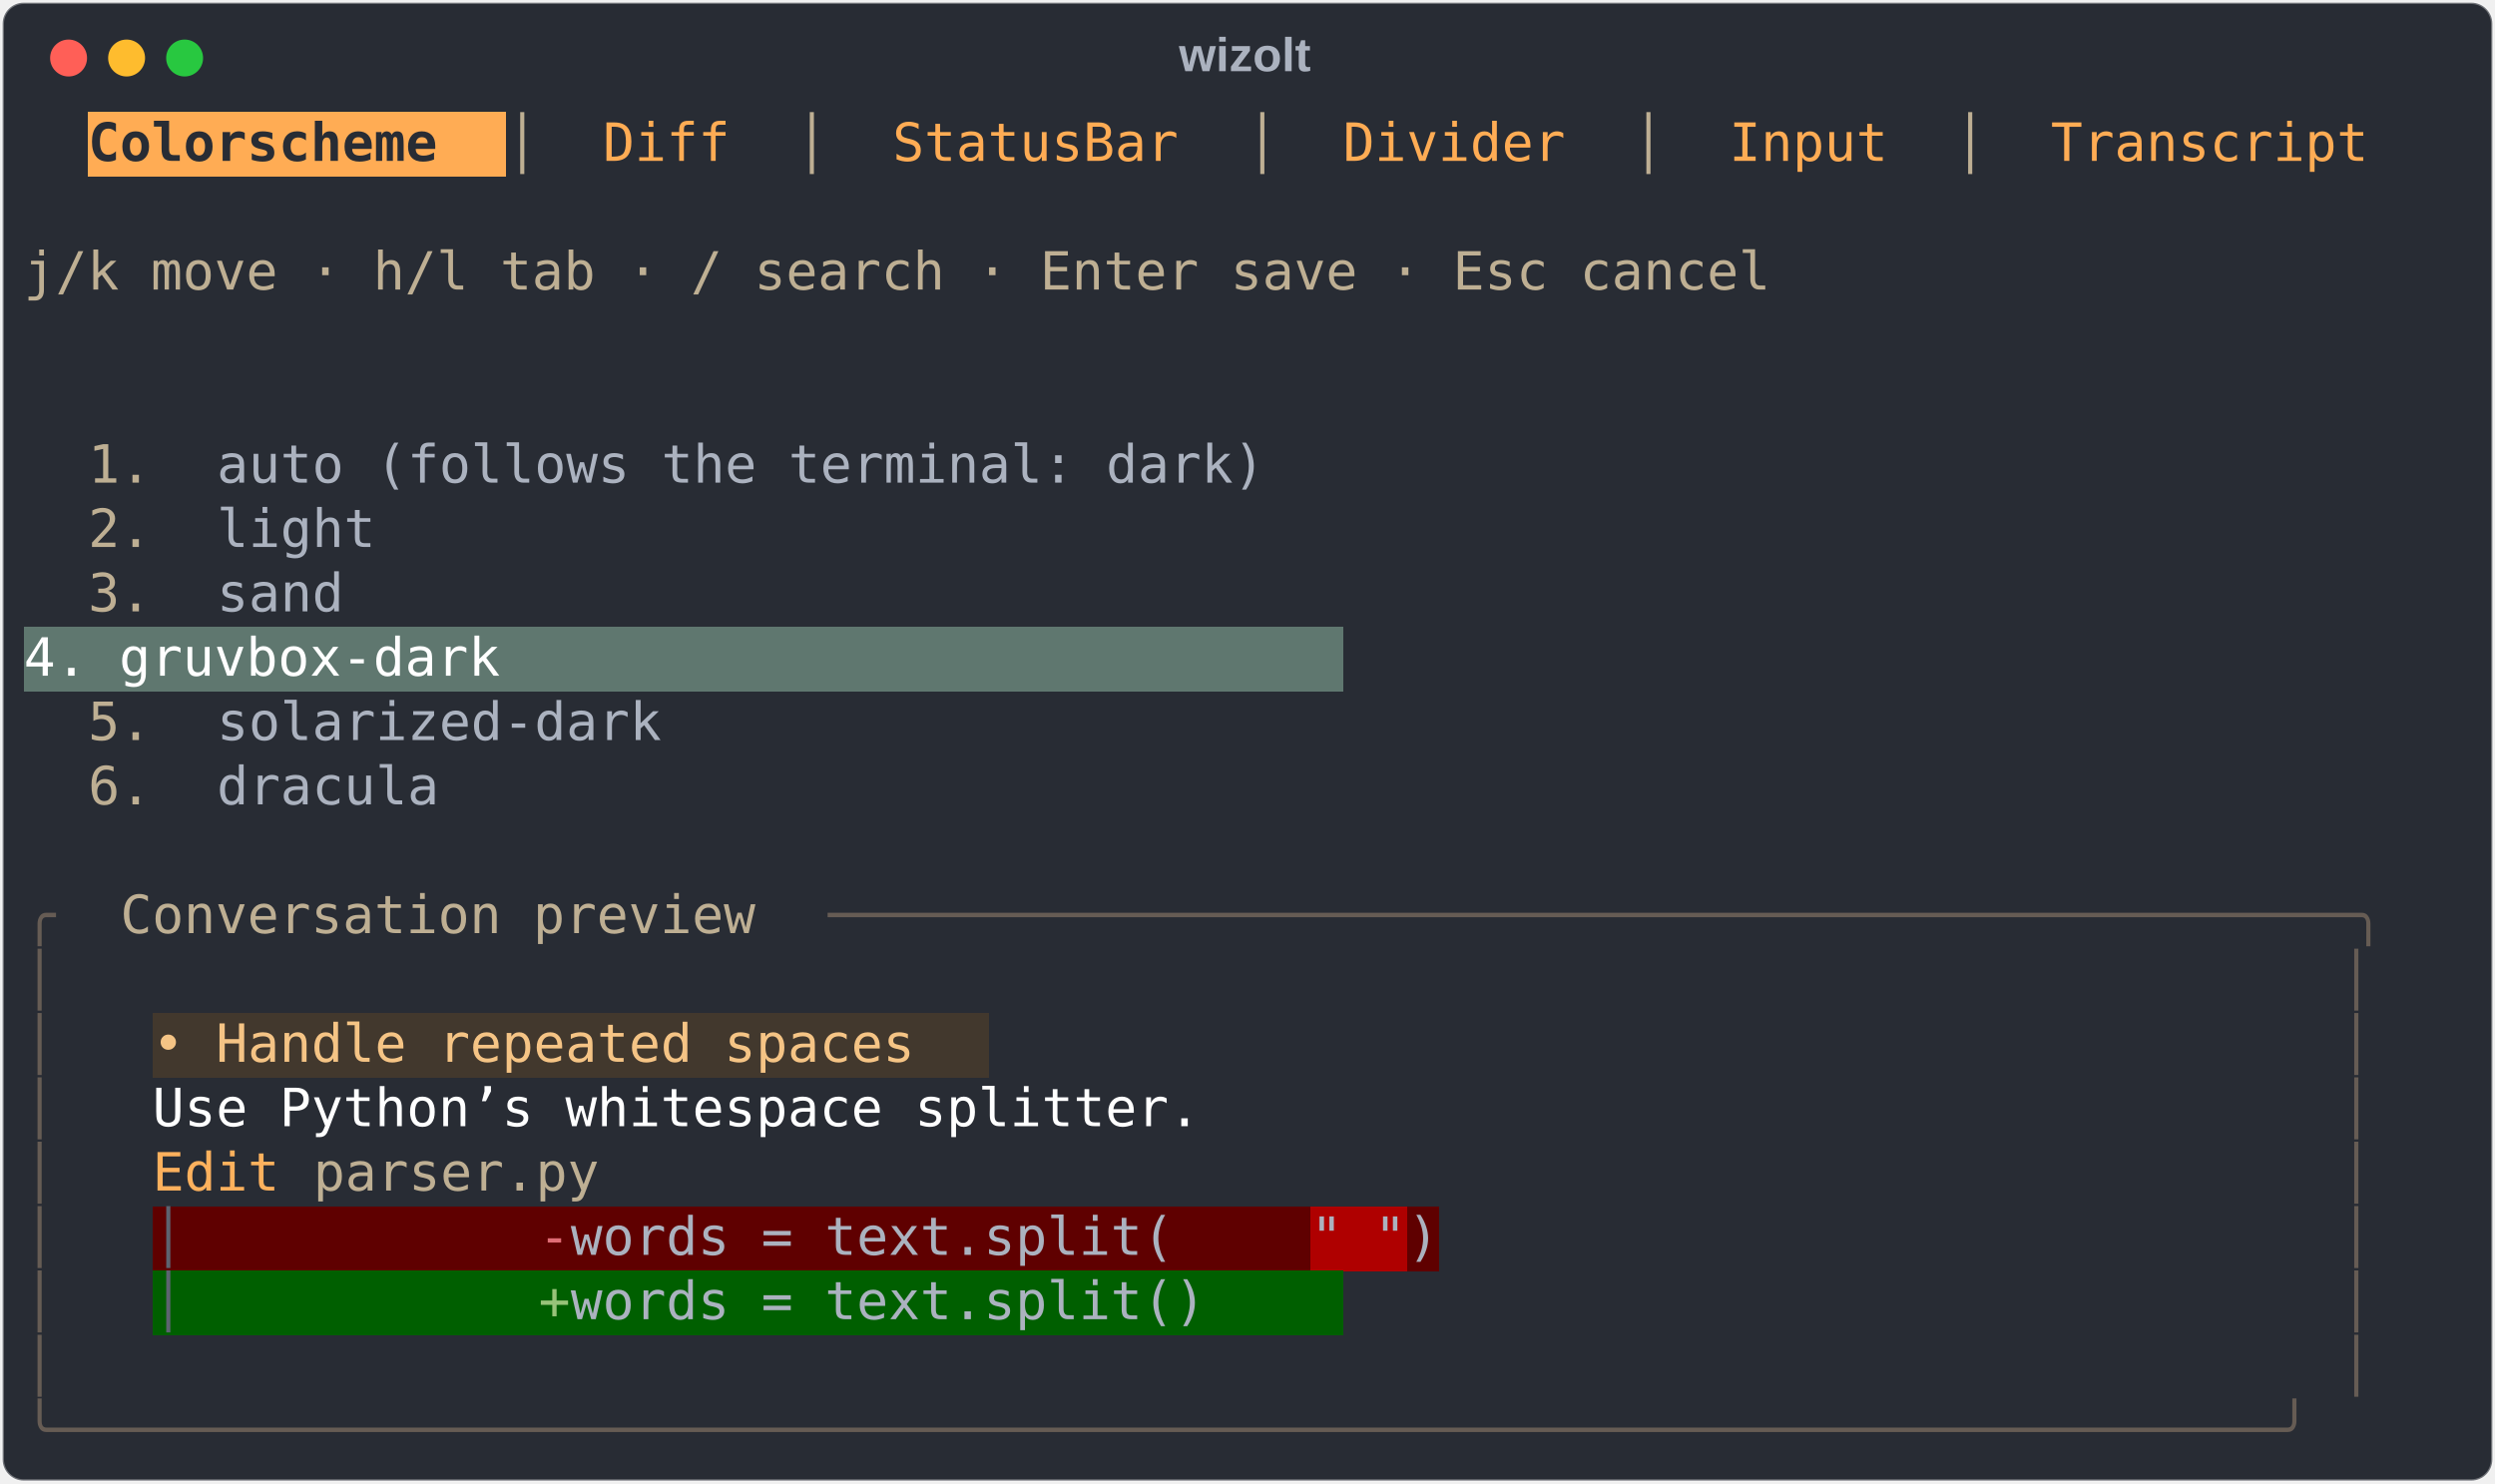
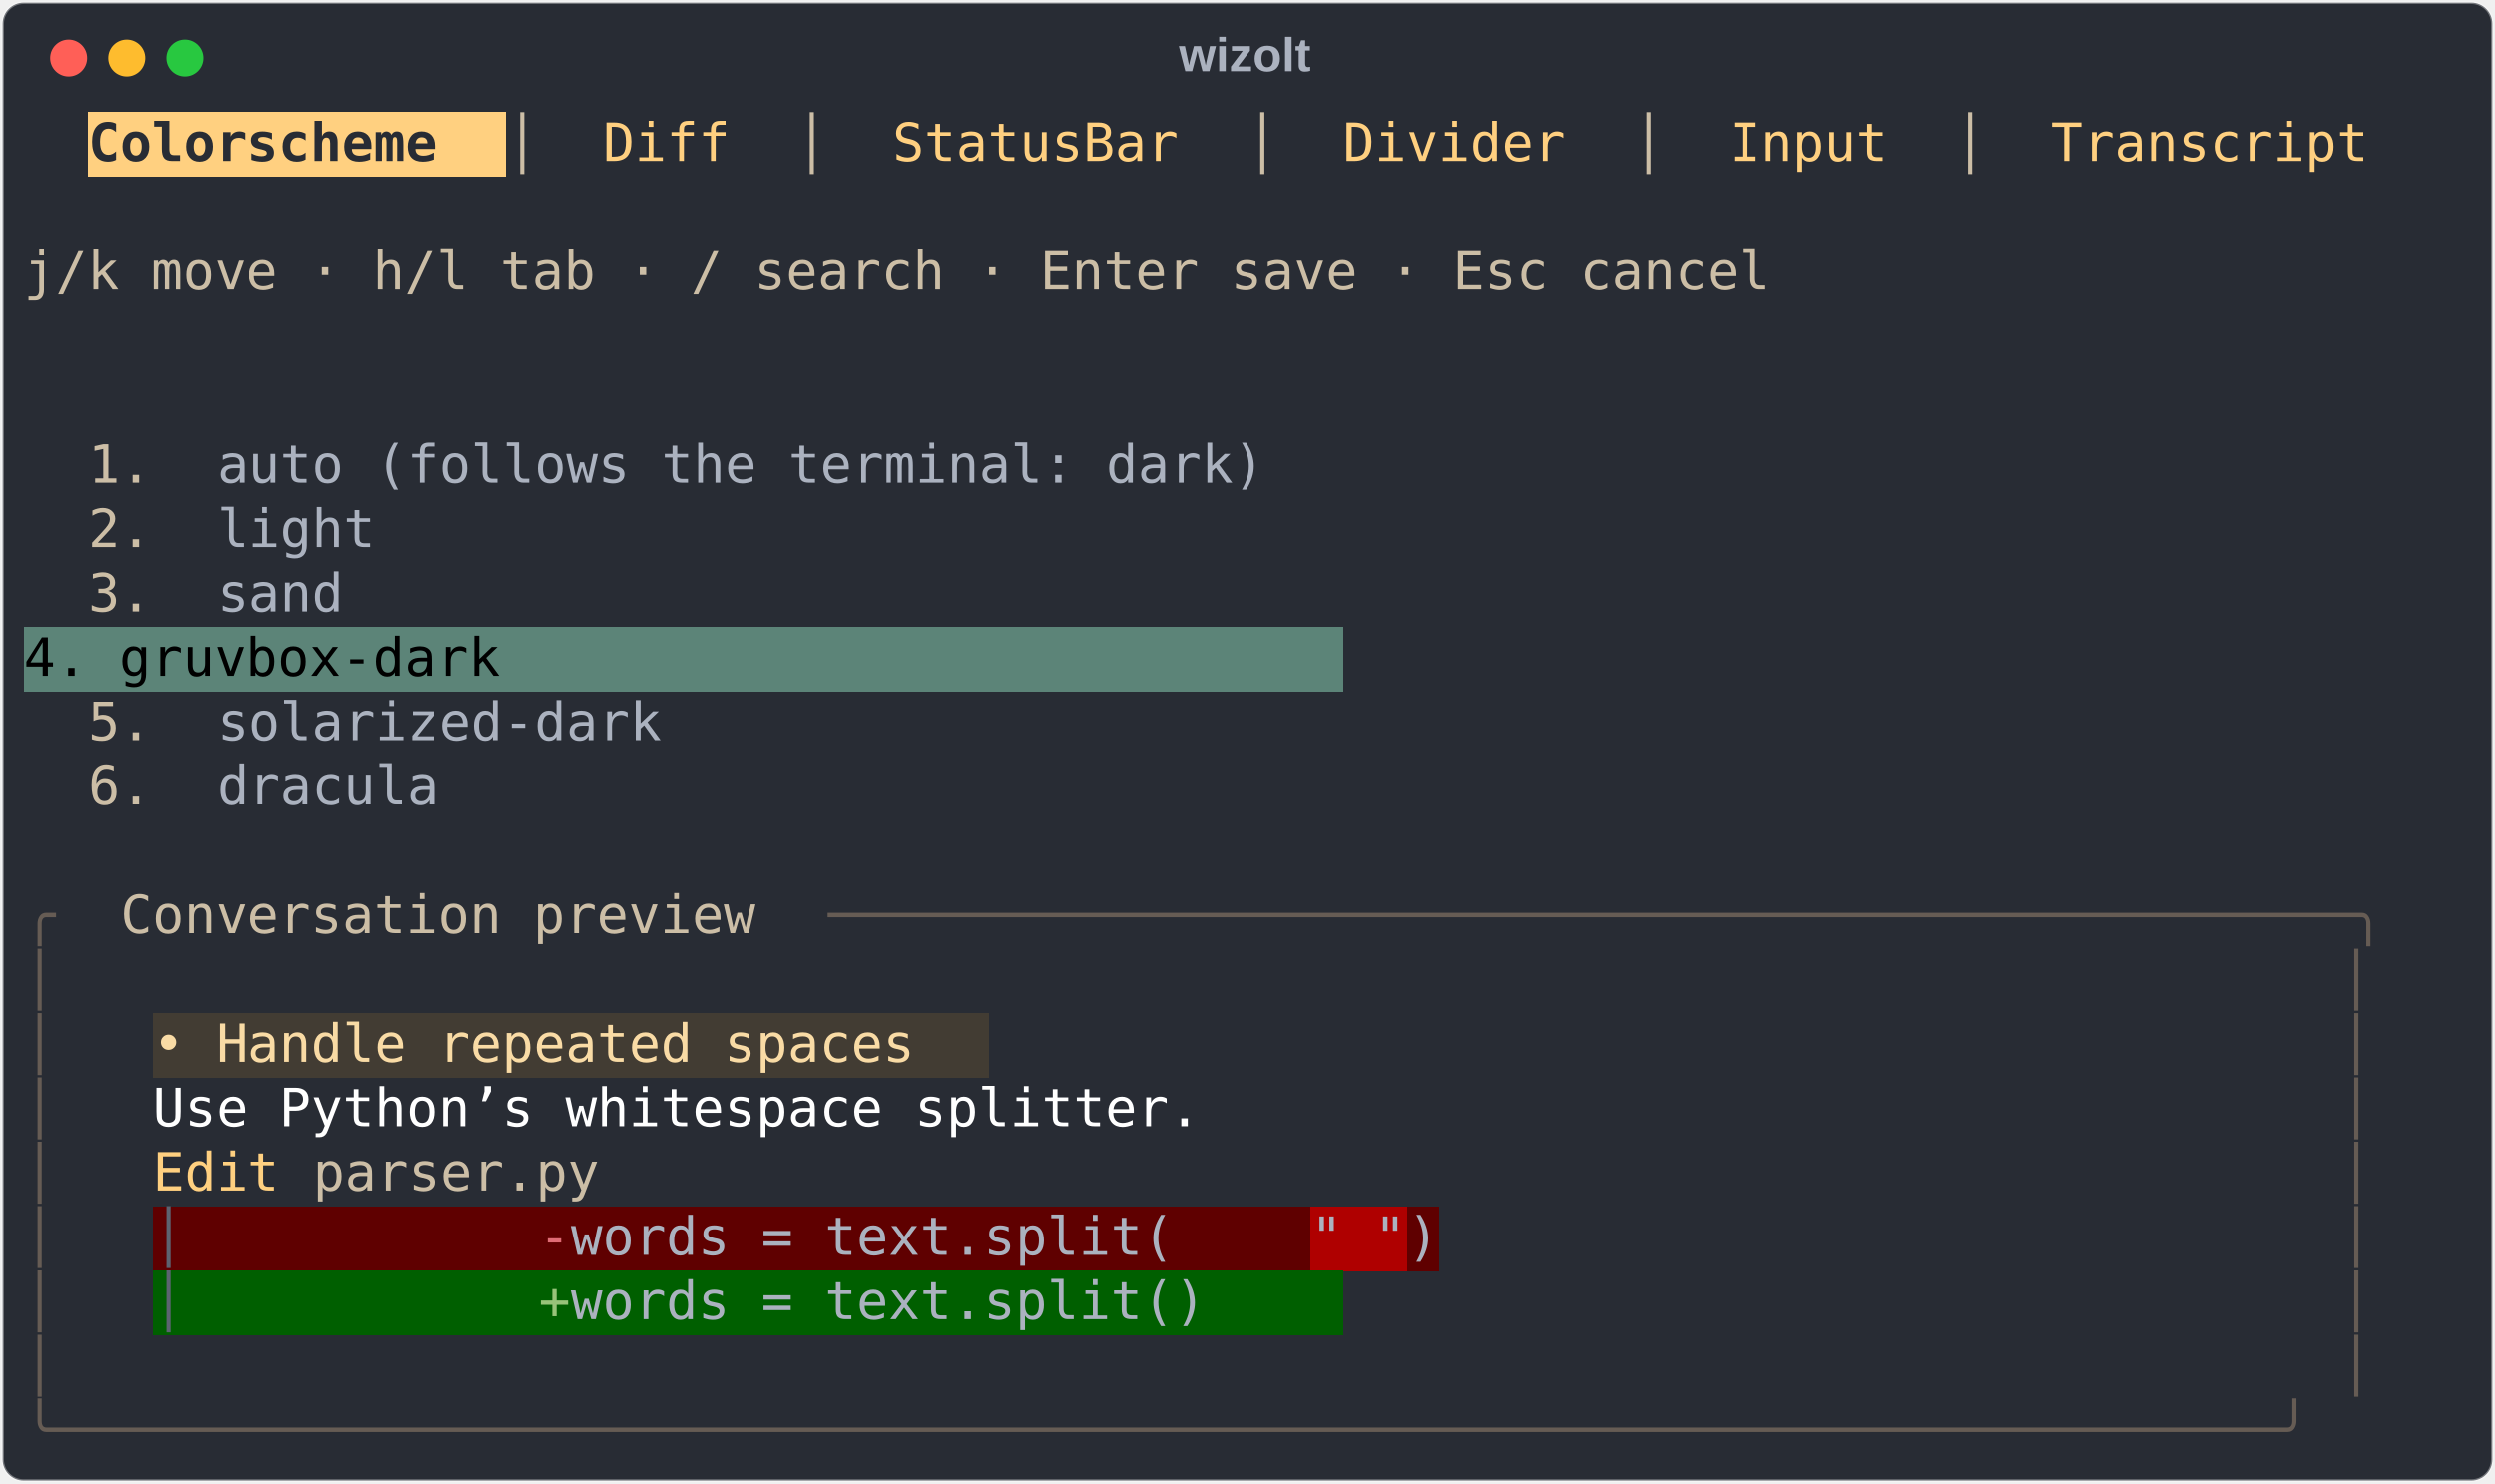
<svg xmlns="http://www.w3.org/2000/svg" class="rich-terminal" viewBox="0 0 946 562.4">
  <style>

    @font-face {
        font-family: "Fira Code";
        src: local("FiraCode-Regular"),
                url("https://cdnjs.cloudflare.com/ajax/libs/firacode/6.2.0/woff2/FiraCode-Regular.woff2") format("woff2"),
                url("https://cdnjs.cloudflare.com/ajax/libs/firacode/6.2.0/woff/FiraCode-Regular.woff") format("woff");
        font-style: normal;
        font-weight: 400;
    }
    @font-face {
        font-family: "Fira Code";
        src: local("FiraCode-Bold"),
                url("https://cdnjs.cloudflare.com/ajax/libs/firacode/6.2.0/woff2/FiraCode-Bold.woff2") format("woff2"),
                url("https://cdnjs.cloudflare.com/ajax/libs/firacode/6.2.0/woff/FiraCode-Bold.woff") format("woff");
        font-style: bold;
        font-weight: 700;
    }

    .appearance-picker-matrix {
        font-family: Fira Code, monospace;
        font-size: 20px;
        line-height: 24.4px;
        font-variant-east-asian: full-width;
    }

    .appearance-picker-title {
        font-size: 18px;
        font-weight: bold;
        font-family: arial;
    }

    .appearance-picker-r1 { fill: #abb2bf }
.appearance-picker-r2 { fill: #282c34;font-weight: bold }
- .appearance-picker-r3 { fill: #beaf93 }
- .appearance-picker-r4 { fill: #ffac54 }
- .appearance-picker-r5 { fill: #ffffff }
+ .appearance-picker-r3 { fill: #ccbea6 }
+ .appearance-picker-r4 { fill: #ffd080 }
+ .appearance-picker-r5 { fill: #000000 }
.appearance-picker-r6 { fill: #665c54 }
- .appearance-picker-r7 { fill: #f5c485 }
- .appearance-picker-r8 { fill: #fdb15d }
+ .appearance-picker-r7 { fill: #f9dba5 }
+ .appearance-picker-r8 { fill: #ffffff }
.appearance-picker-r9 { fill: #5c6370 }
.appearance-picker-r10 { fill: #e06c75 }
.appearance-picker-r11 { fill: #98c379 }
    </style>
  <defs>
    <clipPath id="appearance-picker-clip-terminal">
      <rect x="0" y="0" width="926.2" height="511.4" />
    </clipPath>
    <clipPath id="appearance-picker-line-0">
      <rect x="0" y="1.5" width="927.2" height="24.65" />
    </clipPath>
    <clipPath id="appearance-picker-line-1">
      <rect x="0" y="25.9" width="927.2" height="24.65" />
    </clipPath>
    <clipPath id="appearance-picker-line-2">
      <rect x="0" y="50.3" width="927.2" height="24.65" />
    </clipPath>
    <clipPath id="appearance-picker-line-3">
      <rect x="0" y="74.7" width="927.2" height="24.65" />
    </clipPath>
    <clipPath id="appearance-picker-line-4">
      <rect x="0" y="99.1" width="927.2" height="24.65" />
    </clipPath>
    <clipPath id="appearance-picker-line-5">
      <rect x="0" y="123.5" width="927.2" height="24.65" />
    </clipPath>
    <clipPath id="appearance-picker-line-6">
      <rect x="0" y="147.9" width="927.2" height="24.65" />
    </clipPath>
    <clipPath id="appearance-picker-line-7">
      <rect x="0" y="172.3" width="927.2" height="24.65" />
    </clipPath>
    <clipPath id="appearance-picker-line-8">
      <rect x="0" y="196.7" width="927.2" height="24.65" />
    </clipPath>
    <clipPath id="appearance-picker-line-9">
      <rect x="0" y="221.1" width="927.2" height="24.65" />
    </clipPath>
    <clipPath id="appearance-picker-line-10">
      <rect x="0" y="245.5" width="927.2" height="24.65" />
    </clipPath>
    <clipPath id="appearance-picker-line-11">
      <rect x="0" y="269.9" width="927.2" height="24.65" />
    </clipPath>
    <clipPath id="appearance-picker-line-12">
      <rect x="0" y="294.3" width="927.2" height="24.65" />
    </clipPath>
    <clipPath id="appearance-picker-line-13">
      <rect x="0" y="318.7" width="927.2" height="24.65" />
    </clipPath>
    <clipPath id="appearance-picker-line-14">
      <rect x="0" y="343.1" width="927.2" height="24.65" />
    </clipPath>
    <clipPath id="appearance-picker-line-15">
      <rect x="0" y="367.5" width="927.2" height="24.65" />
    </clipPath>
    <clipPath id="appearance-picker-line-16">
      <rect x="0" y="391.9" width="927.2" height="24.65" />
    </clipPath>
    <clipPath id="appearance-picker-line-17">
      <rect x="0" y="416.3" width="927.2" height="24.65" />
    </clipPath>
    <clipPath id="appearance-picker-line-18">
      <rect x="0" y="440.7" width="927.2" height="24.65" />
    </clipPath>
    <clipPath id="appearance-picker-line-19">
      <rect x="0" y="465.1" width="927.2" height="24.65" />
    </clipPath>
  </defs>
  <rect fill="#282c34" stroke="rgba(255,255,255,0.35)" stroke-width="1" x="1" y="1" width="944" height="560.4" rx="8" />
  <text class="appearance-picker-title" fill="#abb2bf" text-anchor="middle" x="472" y="27">wizolt</text>
  <g transform="translate(26,22)">
    <circle cx="0" cy="0" r="7" fill="#ff5f57" />
    <circle cx="22" cy="0" r="7" fill="#febc2e" />
    <circle cx="44" cy="0" r="7" fill="#28c840" />
  </g>
  <g transform="translate(9, 41)" clip-path="url(#appearance-picker-clip-terminal)">
-     <rect fill="#ffac54" x="24.4" y="1.5" width="158.6" height="24.65" shape-rendering="crispEdges" />
-     <rect fill="#5f776f" x="0" y="196.7" width="500.2" height="24.65" shape-rendering="crispEdges" />
-     <rect fill="#42382d" x="48.8" y="343.1" width="317.2" height="24.65" shape-rendering="crispEdges" />
+     <rect fill="#ffd080" x="24.4" y="1.5" width="158.6" height="24.65" shape-rendering="crispEdges" />
+     <rect fill="#5c8478" x="0" y="196.7" width="500.2" height="24.65" shape-rendering="crispEdges" />
+     <rect fill="#423c33" x="48.8" y="343.1" width="317.2" height="24.65" shape-rendering="crispEdges" />
    <rect fill="#5f0000" x="48.8" y="416.3" width="146.4" height="24.65" shape-rendering="crispEdges" />
    <rect fill="#5f0000" x="195.2" y="416.3" width="12.2" height="24.65" shape-rendering="crispEdges" />
    <rect fill="#5f0000" x="207.4" y="416.3" width="280.6" height="24.65" shape-rendering="crispEdges" />
    <rect fill="#af0000" x="488" y="416.3" width="36.6" height="24.65" shape-rendering="crispEdges" />
    <rect fill="#5f0000" x="524.6" y="416.3" width="12.2" height="24.65" shape-rendering="crispEdges" />
    <rect fill="#005f00" x="48.8" y="440.7" width="146.4" height="24.65" shape-rendering="crispEdges" />
    <rect fill="#005f00" x="195.2" y="440.7" width="12.2" height="24.65" shape-rendering="crispEdges" />
    <rect fill="#005f00" x="207.4" y="440.7" width="292.8" height="24.65" shape-rendering="crispEdges" />
    <g class="appearance-picker-matrix">
      <text class="appearance-picker-r2" x="24.4" y="20" textLength="158.6" clip-path="url(#appearance-picker-line-0)"> Colorscheme </text>
      <text class="appearance-picker-r3" x="183" y="20" textLength="36.6" clip-path="url(#appearance-picker-line-0)"> │ </text>
      <text class="appearance-picker-r4" x="219.6" y="20" textLength="73.2" clip-path="url(#appearance-picker-line-0)"> Diff </text>
      <text class="appearance-picker-r3" x="292.8" y="20" textLength="36.6" clip-path="url(#appearance-picker-line-0)"> │ </text>
      <text class="appearance-picker-r4" x="329.4" y="20" textLength="134.2" clip-path="url(#appearance-picker-line-0)"> StatusBar </text>
      <text class="appearance-picker-r3" x="463.6" y="20" textLength="36.6" clip-path="url(#appearance-picker-line-0)"> │ </text>
      <text class="appearance-picker-r4" x="500.2" y="20" textLength="109.8" clip-path="url(#appearance-picker-line-0)"> Divider </text>
      <text class="appearance-picker-r3" x="610" y="20" textLength="36.6" clip-path="url(#appearance-picker-line-0)"> │ </text>
      <text class="appearance-picker-r4" x="646.6" y="20" textLength="85.4" clip-path="url(#appearance-picker-line-0)"> Input </text>
      <text class="appearance-picker-r3" x="732" y="20" textLength="36.6" clip-path="url(#appearance-picker-line-0)"> │ </text>
      <text class="appearance-picker-r4" x="768.6" y="20" textLength="146.4" clip-path="url(#appearance-picker-line-0)"> Transcript </text>
      <text class="appearance-picker-r1" x="927.2" y="20" textLength="12.2" clip-path="url(#appearance-picker-line-0)">
</text>
      <text class="appearance-picker-r1" x="927.2" y="44.4" textLength="12.2" clip-path="url(#appearance-picker-line-1)">
</text>
      <text class="appearance-picker-r3" x="0" y="68.8" textLength="695.4" clip-path="url(#appearance-picker-line-2)">  j/k move · h/l tab · / search · Enter save · Esc cancel</text>
      <text class="appearance-picker-r1" x="927.2" y="68.8" textLength="12.2" clip-path="url(#appearance-picker-line-2)">
</text>
      <text class="appearance-picker-r1" x="927.2" y="93.2" textLength="12.2" clip-path="url(#appearance-picker-line-3)">
</text>
      <text class="appearance-picker-r1" x="927.2" y="117.6" textLength="12.2" clip-path="url(#appearance-picker-line-4)">
</text>
      <text class="appearance-picker-r3" x="24.4" y="142" textLength="48.8" clip-path="url(#appearance-picker-line-5)"> 1. </text>
      <text class="appearance-picker-r1" x="73.2" y="142" textLength="402.6" clip-path="url(#appearance-picker-line-5)">auto (follows the terminal: dark)</text>
      <text class="appearance-picker-r1" x="927.2" y="142" textLength="12.2" clip-path="url(#appearance-picker-line-5)">
</text>
      <text class="appearance-picker-r3" x="24.4" y="166.4" textLength="48.8" clip-path="url(#appearance-picker-line-6)"> 2. </text>
      <text class="appearance-picker-r1" x="73.2" y="166.4" textLength="61" clip-path="url(#appearance-picker-line-6)">light</text>
      <text class="appearance-picker-r1" x="927.2" y="166.4" textLength="12.2" clip-path="url(#appearance-picker-line-6)">
</text>
      <text class="appearance-picker-r3" x="24.4" y="190.8" textLength="48.8" clip-path="url(#appearance-picker-line-7)"> 3. </text>
      <text class="appearance-picker-r1" x="73.2" y="190.8" textLength="48.8" clip-path="url(#appearance-picker-line-7)">sand</text>
      <text class="appearance-picker-r1" x="927.2" y="190.8" textLength="12.2" clip-path="url(#appearance-picker-line-7)">
</text>
      <text class="appearance-picker-r5" x="0" y="215.2" textLength="500.2" clip-path="url(#appearance-picker-line-8)">   4. gruvbox-dark                       </text>
      <text class="appearance-picker-r1" x="927.2" y="215.2" textLength="12.2" clip-path="url(#appearance-picker-line-8)">
</text>
      <text class="appearance-picker-r3" x="24.4" y="239.6" textLength="48.8" clip-path="url(#appearance-picker-line-9)"> 5. </text>
      <text class="appearance-picker-r1" x="73.2" y="239.6" textLength="170.8" clip-path="url(#appearance-picker-line-9)">solarized-dark</text>
      <text class="appearance-picker-r1" x="927.2" y="239.6" textLength="12.2" clip-path="url(#appearance-picker-line-9)">
</text>
      <text class="appearance-picker-r3" x="24.4" y="264" textLength="48.8" clip-path="url(#appearance-picker-line-10)"> 6. </text>
      <text class="appearance-picker-r1" x="73.2" y="264" textLength="85.4" clip-path="url(#appearance-picker-line-10)">dracula</text>
      <text class="appearance-picker-r1" x="927.2" y="264" textLength="12.2" clip-path="url(#appearance-picker-line-10)">
</text>
      <text class="appearance-picker-r1" x="927.2" y="288.4" textLength="12.2" clip-path="url(#appearance-picker-line-11)">
</text>
      <text class="appearance-picker-r6" x="0" y="312.8" textLength="36.6" clip-path="url(#appearance-picker-line-12)">  ╭</text>
      <text class="appearance-picker-r3" x="36.6" y="312.8" textLength="268.4" clip-path="url(#appearance-picker-line-12)"> Conversation preview </text>
      <text class="appearance-picker-r6" x="305" y="312.8" textLength="597.8" clip-path="url(#appearance-picker-line-12)">────────────────────────────────────────────────╮</text>
      <text class="appearance-picker-r1" x="927.2" y="312.8" textLength="12.2" clip-path="url(#appearance-picker-line-12)">
</text>
      <text class="appearance-picker-r6" x="0" y="337.2" textLength="48.8" clip-path="url(#appearance-picker-line-13)">  │ </text>
      <text class="appearance-picker-r6" x="878.4" y="337.2" textLength="24.4" clip-path="url(#appearance-picker-line-13)"> │</text>
      <text class="appearance-picker-r1" x="927.2" y="337.2" textLength="12.2" clip-path="url(#appearance-picker-line-13)">
</text>
      <text class="appearance-picker-r6" x="0" y="361.6" textLength="48.8" clip-path="url(#appearance-picker-line-14)">  │ </text>
      <text class="appearance-picker-r7" x="48.8" y="361.6" textLength="317.2" clip-path="url(#appearance-picker-line-14)"> • Handle repeated spaces </text>
      <text class="appearance-picker-r6" x="878.4" y="361.6" textLength="24.4" clip-path="url(#appearance-picker-line-14)"> │</text>
      <text class="appearance-picker-r1" x="927.2" y="361.6" textLength="12.2" clip-path="url(#appearance-picker-line-14)">
</text>
      <text class="appearance-picker-r6" x="0" y="386" textLength="48.8" clip-path="url(#appearance-picker-line-15)">  │ </text>
-       <text class="appearance-picker-r5" x="48.8" y="386" textLength="402.6" clip-path="url(#appearance-picker-line-15)">Use Python’s whitespace splitter.</text>
+       <text class="appearance-picker-r8" x="48.8" y="386" textLength="402.6" clip-path="url(#appearance-picker-line-15)">Use Python’s whitespace splitter.</text>
      <text class="appearance-picker-r6" x="878.4" y="386" textLength="24.4" clip-path="url(#appearance-picker-line-15)"> │</text>
      <text class="appearance-picker-r1" x="927.2" y="386" textLength="12.2" clip-path="url(#appearance-picker-line-15)">
</text>
      <text class="appearance-picker-r6" x="0" y="410.4" textLength="48.8" clip-path="url(#appearance-picker-line-16)">  │ </text>
-       <text class="appearance-picker-r8" x="48.8" y="410.4" textLength="61" clip-path="url(#appearance-picker-line-16)">Edit </text>
+       <text class="appearance-picker-r4" x="48.8" y="410.4" textLength="61" clip-path="url(#appearance-picker-line-16)">Edit </text>
      <text class="appearance-picker-r3" x="109.8" y="410.4" textLength="109.8" clip-path="url(#appearance-picker-line-16)">parser.py</text>
      <text class="appearance-picker-r6" x="878.4" y="410.4" textLength="24.4" clip-path="url(#appearance-picker-line-16)"> │</text>
      <text class="appearance-picker-r1" x="927.2" y="410.4" textLength="12.2" clip-path="url(#appearance-picker-line-16)">
</text>
      <text class="appearance-picker-r6" x="0" y="434.8" textLength="48.8" clip-path="url(#appearance-picker-line-17)">  │ </text>
      <text class="appearance-picker-r9" x="48.8" y="434.8" textLength="146.4" clip-path="url(#appearance-picker-line-17)">          │ </text>
      <text class="appearance-picker-r10" x="195.2" y="434.8" textLength="12.2" clip-path="url(#appearance-picker-line-17)">-</text>
      <text class="appearance-picker-r1" x="207.4" y="434.8" textLength="280.6" clip-path="url(#appearance-picker-line-17)">    words = text.split(</text>
      <text class="appearance-picker-r1" x="488" y="434.8" textLength="36.6" clip-path="url(#appearance-picker-line-17)">" "</text>
      <text class="appearance-picker-r1" x="524.6" y="434.8" textLength="12.2" clip-path="url(#appearance-picker-line-17)">)</text>
      <text class="appearance-picker-r6" x="878.4" y="434.8" textLength="24.4" clip-path="url(#appearance-picker-line-17)"> │</text>
      <text class="appearance-picker-r1" x="927.2" y="434.8" textLength="12.2" clip-path="url(#appearance-picker-line-17)">
</text>
      <text class="appearance-picker-r6" x="0" y="459.2" textLength="48.8" clip-path="url(#appearance-picker-line-18)">  │ </text>
      <text class="appearance-picker-r9" x="48.8" y="459.2" textLength="146.4" clip-path="url(#appearance-picker-line-18)">          │ </text>
      <text class="appearance-picker-r11" x="195.2" y="459.2" textLength="12.2" clip-path="url(#appearance-picker-line-18)">+</text>
      <text class="appearance-picker-r1" x="207.4" y="459.2" textLength="292.8" clip-path="url(#appearance-picker-line-18)">    words = text.split()</text>
      <text class="appearance-picker-r6" x="878.4" y="459.2" textLength="24.4" clip-path="url(#appearance-picker-line-18)"> │</text>
      <text class="appearance-picker-r1" x="927.2" y="459.2" textLength="12.2" clip-path="url(#appearance-picker-line-18)">
</text>
      <text class="appearance-picker-r6" x="0" y="483.6" textLength="48.8" clip-path="url(#appearance-picker-line-19)">  │ </text>
      <text class="appearance-picker-r6" x="878.4" y="483.6" textLength="24.4" clip-path="url(#appearance-picker-line-19)"> │</text>
      <text class="appearance-picker-r1" x="927.2" y="483.6" textLength="12.2" clip-path="url(#appearance-picker-line-19)">
</text>
      <text class="appearance-picker-r6" x="0" y="508" textLength="902.8" clip-path="url(#appearance-picker-line-20)">  ╰──────────────────────────────────────────────────────────────────────╯</text>
      <text class="appearance-picker-r1" x="927.2" y="508" textLength="12.2" clip-path="url(#appearance-picker-line-20)">
</text>
    </g>
  </g>
</svg>
